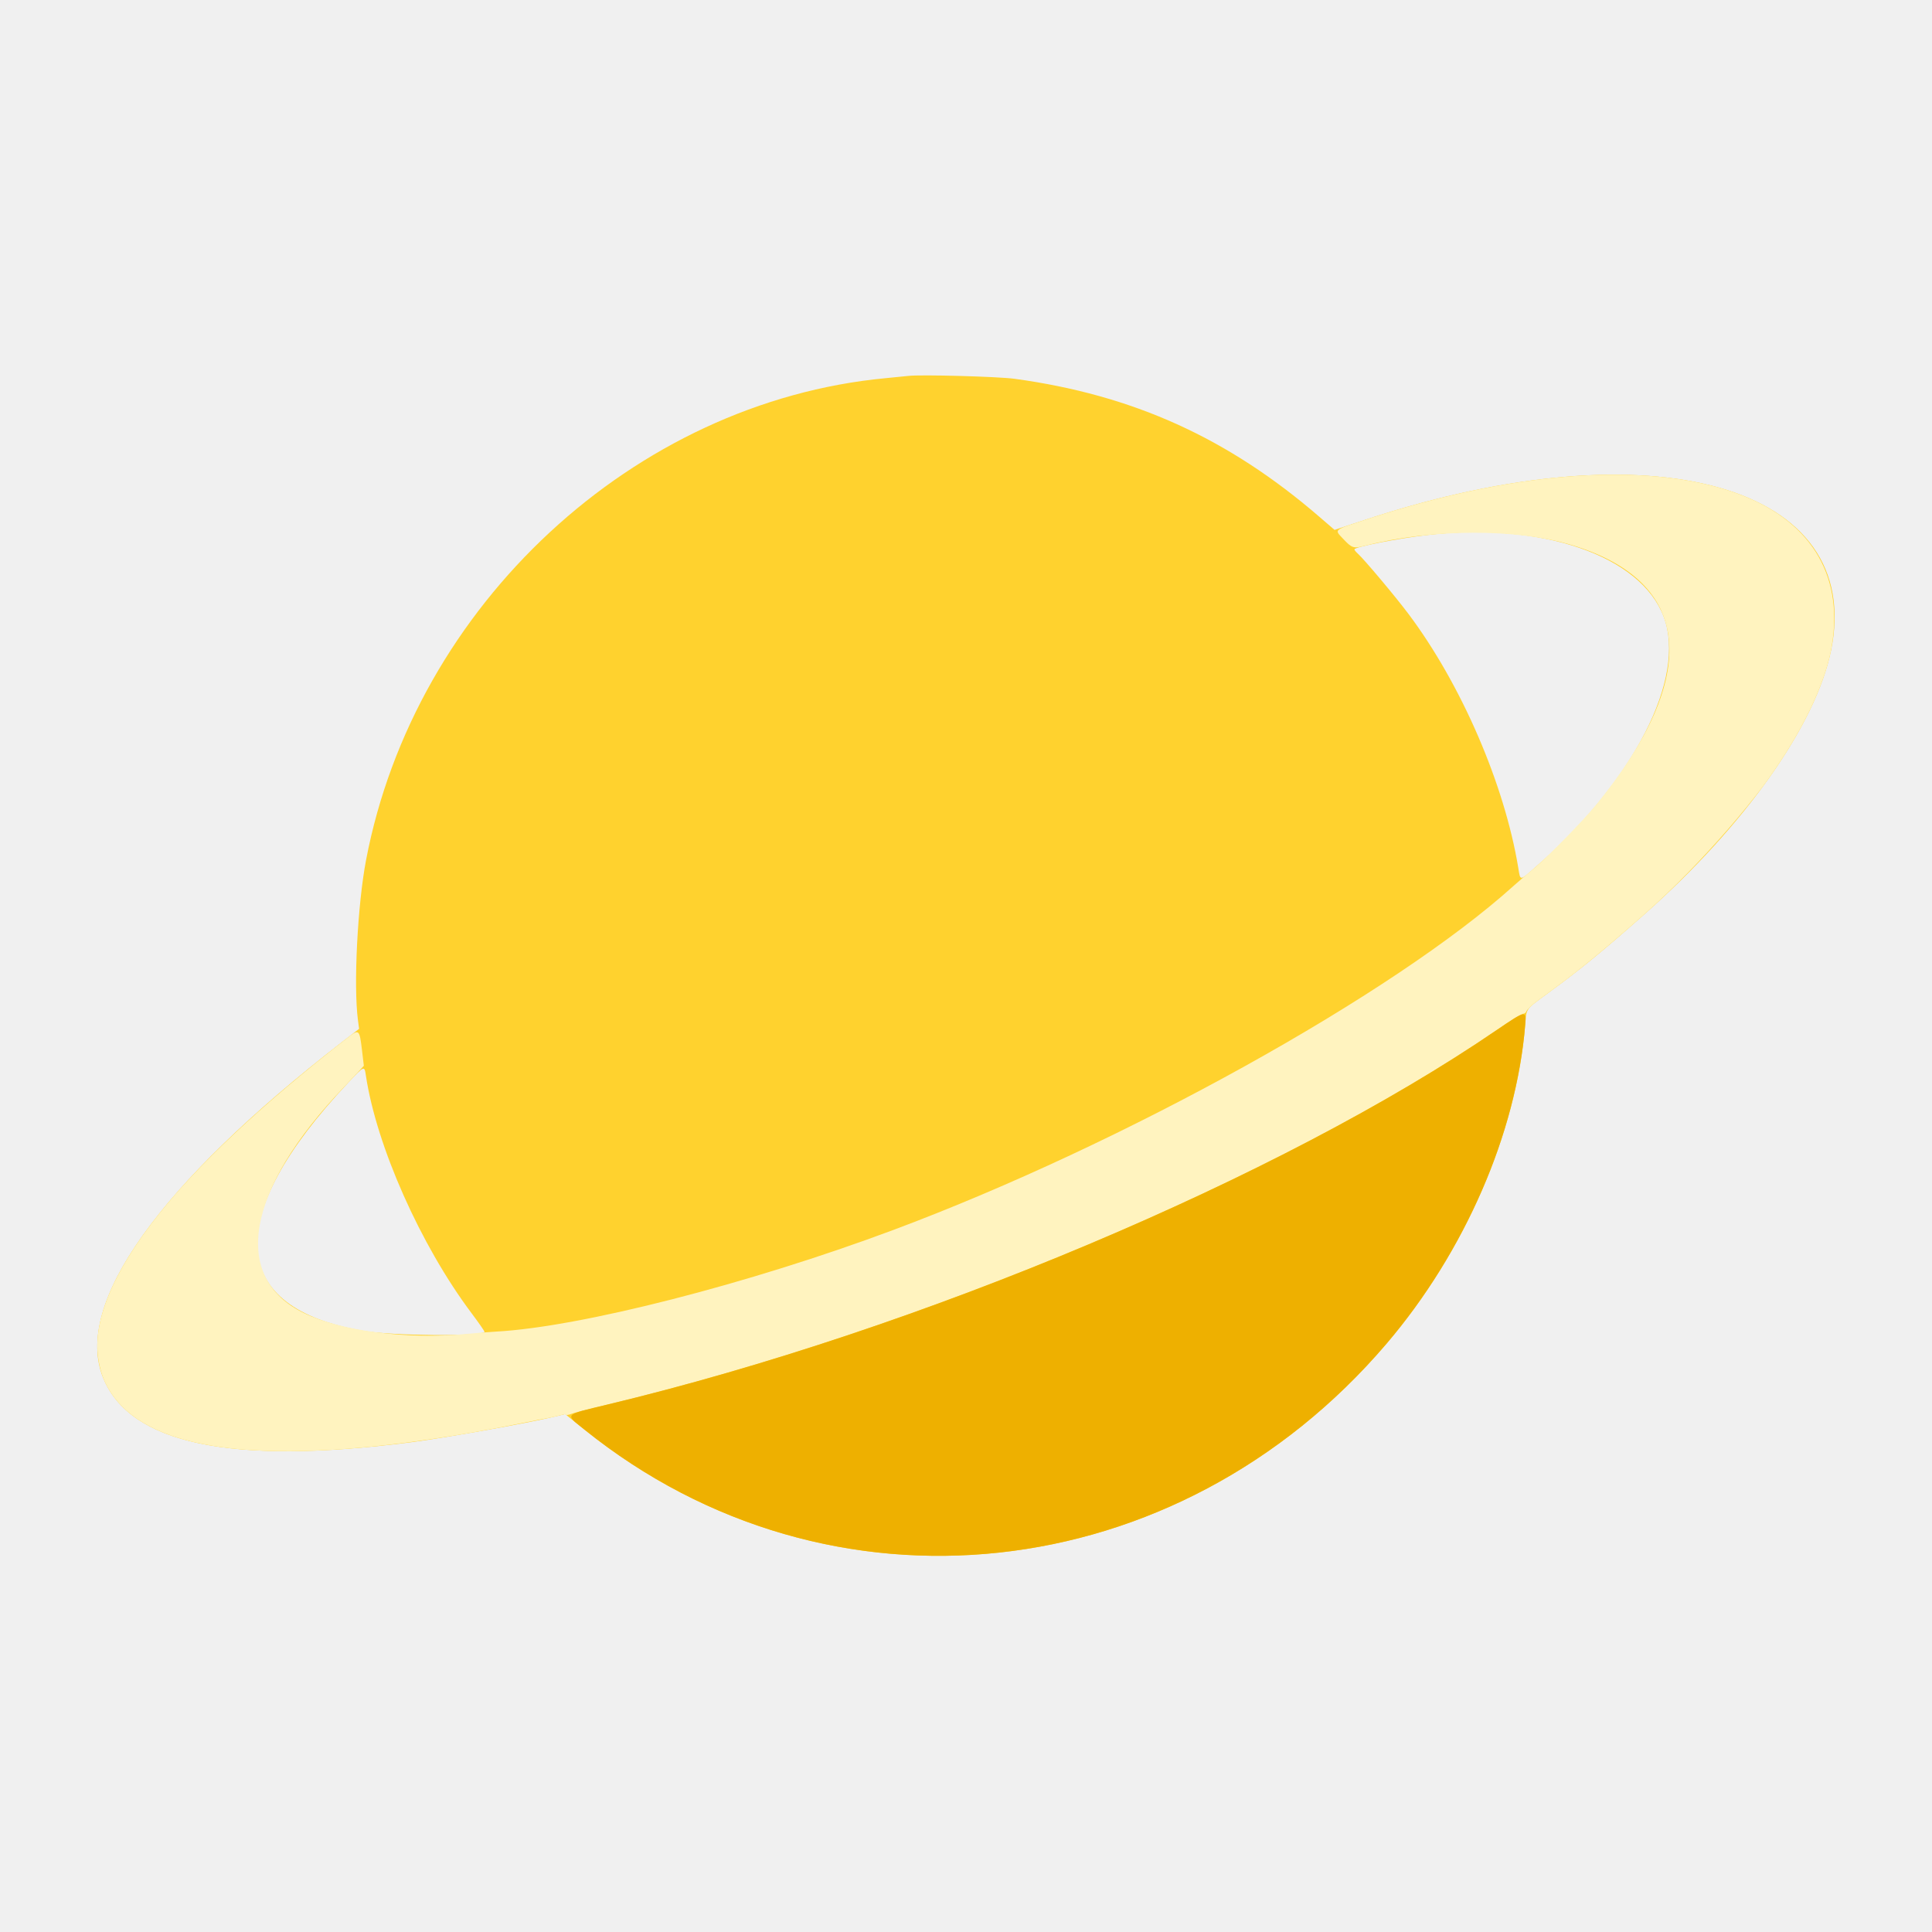
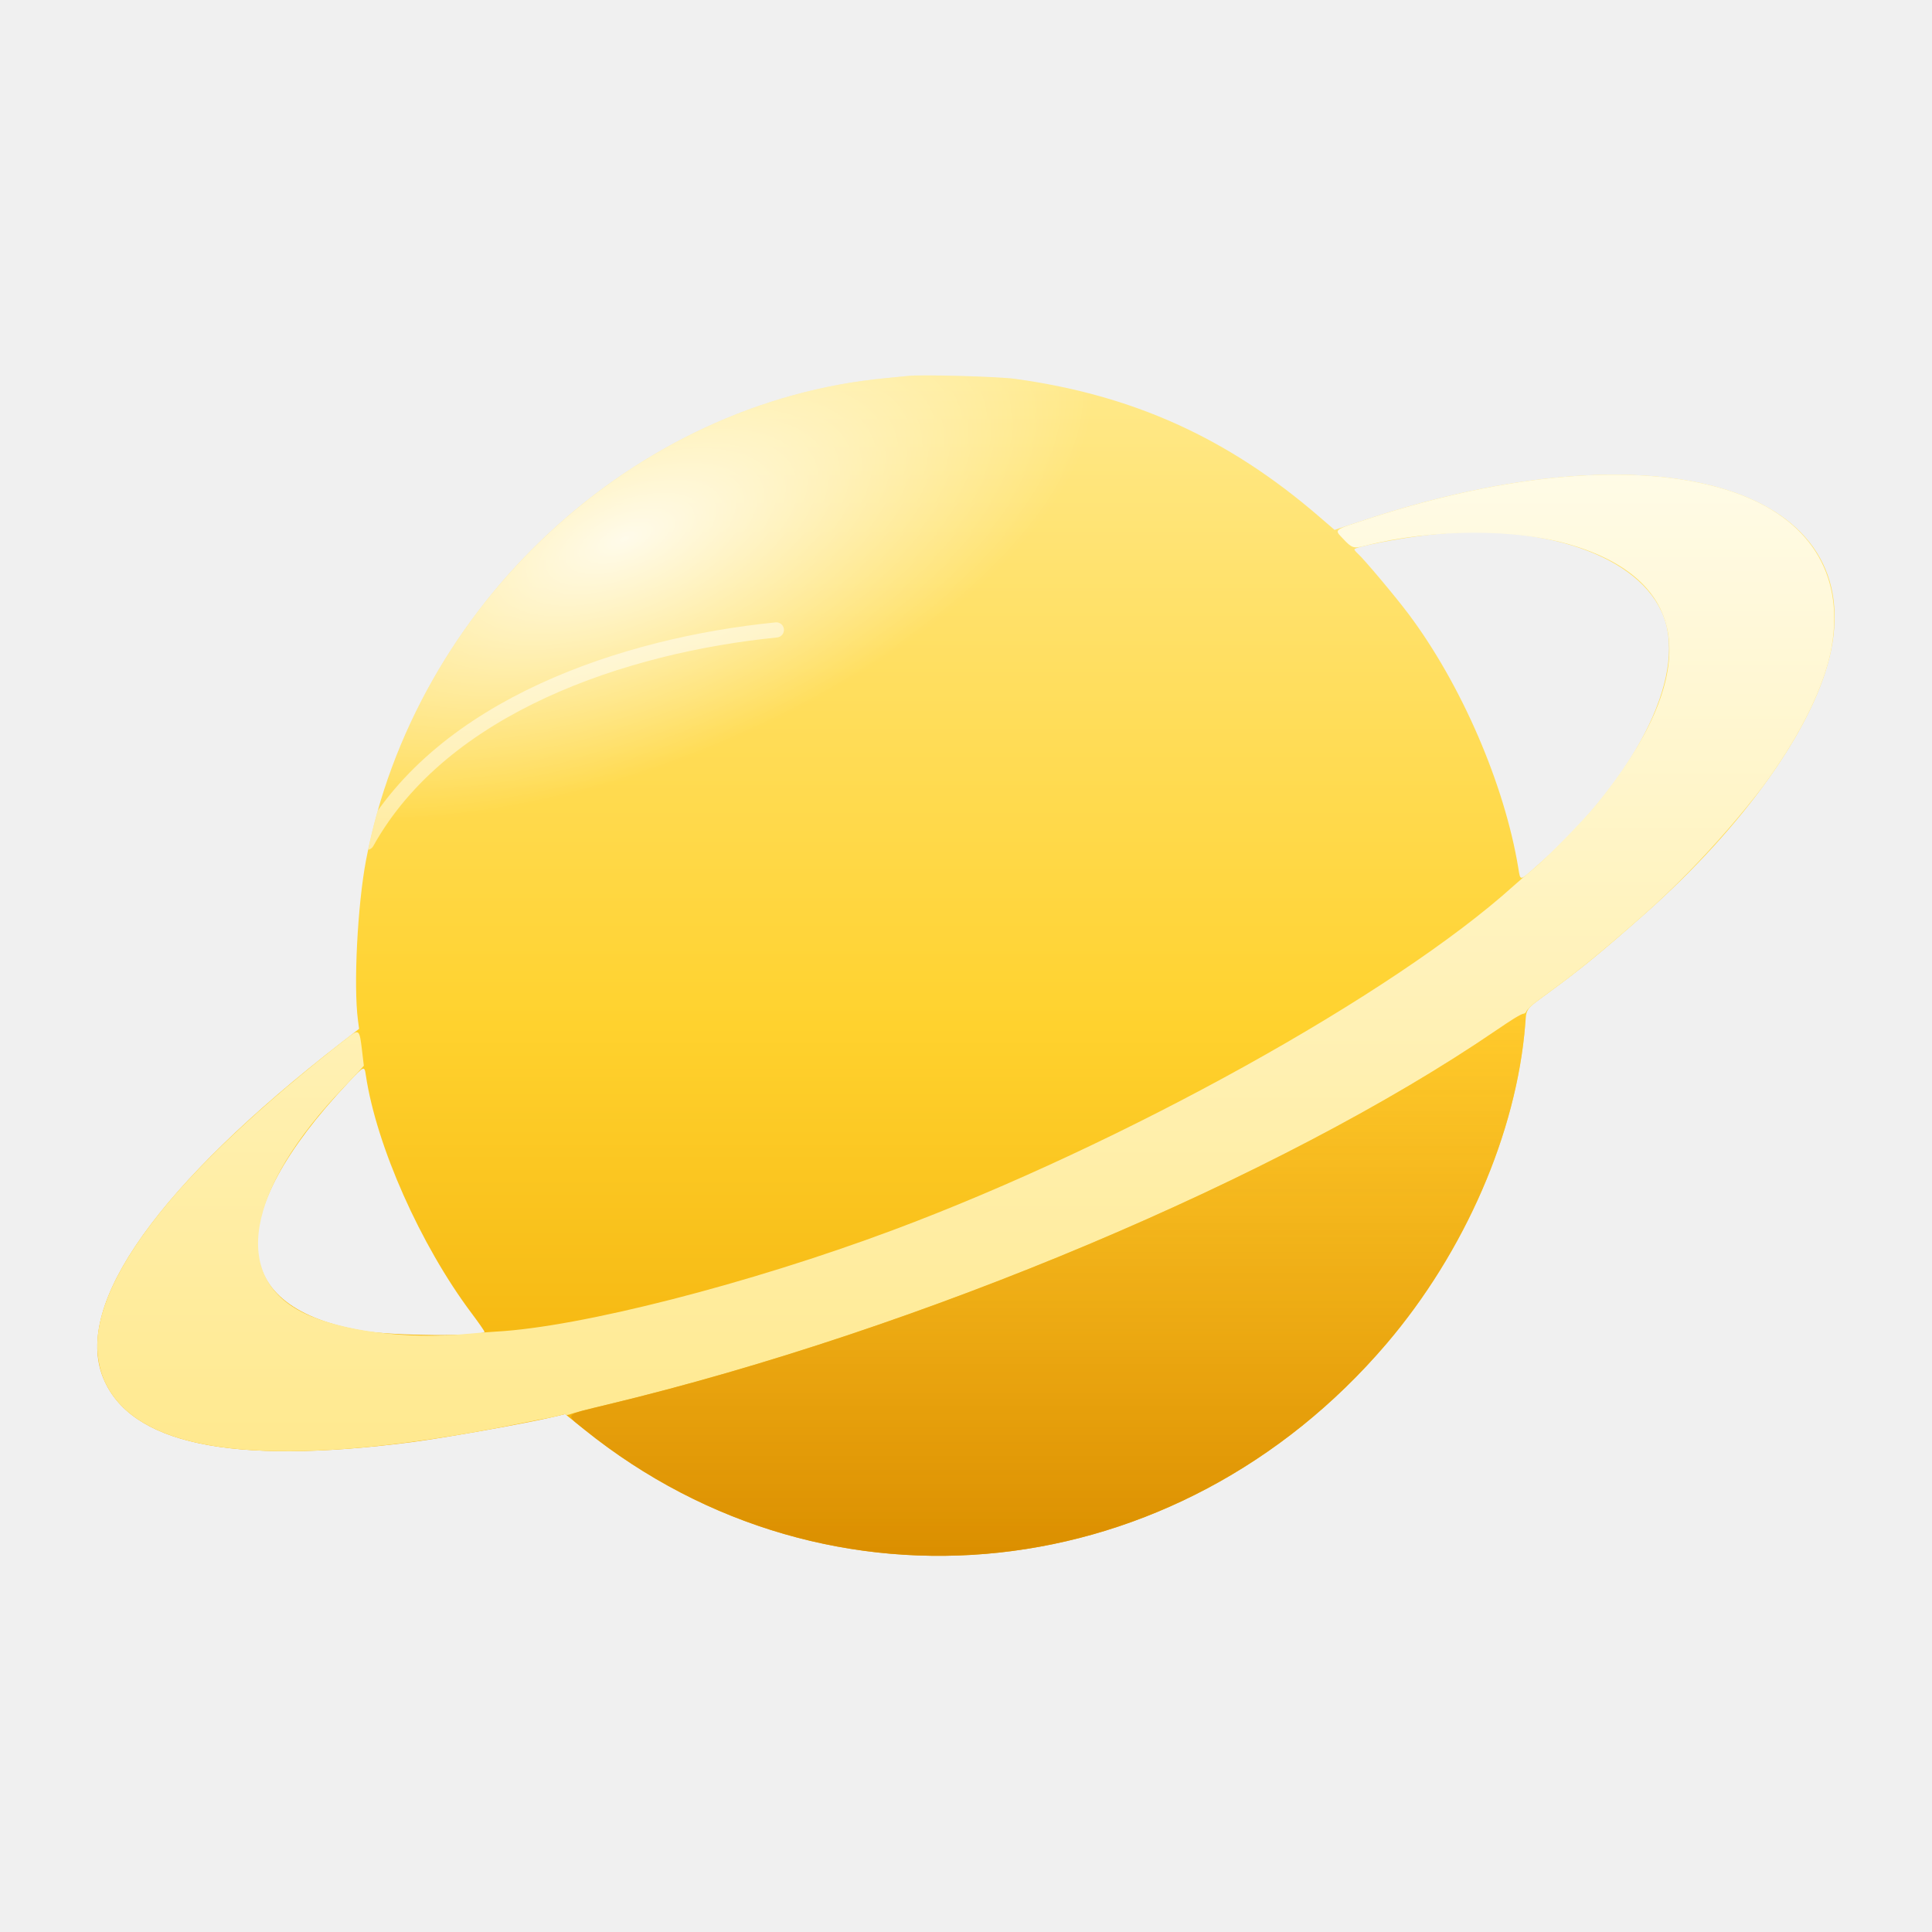
<svg xmlns="http://www.w3.org/2000/svg" width="1024" height="1024" viewBox="0 0 1024 1024">
  <g transform="translate(-6.701571 -3.886911) scale(0.8041885)">
    <defs>
+       <linearGradient id="body" x1="0" y1="0" x2="0" y2="1">
+         <stop offset="0" stop-color="#ffe98a" />
+         <stop offset="0.55" stop-color="#ffd22e" />
+         <stop offset="1" stop-color="#f0a800" />
+       </linearGradient>
+       <linearGradient id="shade" x1="0" y1="0" x2="0" y2="1">
+         <stop offset="0" stop-color="#ffc52a" stop-opacity="0.6" />
+         <stop offset="1" stop-color="#d98c00" stop-opacity="0.9" />
+       </linearGradient>
+       <linearGradient id="ring" x1="0" y1="0" x2="0" y2="1">
+         <stop offset="0" stop-color="#fffbe6" />
+         <stop offset="1" stop-color="#ffe98f" />
+       </linearGradient>
+       <radialGradient id="sheen" cx="0.5" cy="0.5" r="0.5">
+         <stop offset="0" stop-color="#ffffff" stop-opacity="0.85" />
+         <stop offset="1" stop-color="#ffffff" stop-opacity="0" />
+       </radialGradient>
      <clipPath id="silhouette">
        <path d="M 607 252.585 C 605.075 252.810, 598.325 253.483, 592 254.081 C 426.091 269.758, 281.713 403.612, 249.623 571.500 C 243.955 601.158, 241.247 654.443, 244.253 677.198 L 245.005 682.897 233.753 691.615 C 113.008 785.165, 56.671 864.294, 76.269 912.813 C 93.886 956.430, 160.689 970.524, 278.500 955.480 C 301.002 952.606, 355.791 942.840, 374.158 938.429 L 380.816 936.830 393.472 947.017 C 554.786 1076.867, 783.967 1052.364, 922.086 890.500 C 973.799 829.897, 1008.042 751.033, 1013.593 679.753 C 1014.410 669.261, 1013.632 670.323, 1028.500 659.419 C 1050.676 643.156, 1063.750 632.460, 1092.418 607.125 C 1158.208 548.984, 1204.890 482.988, 1215.097 433.688 C 1237.675 324.640, 1097.768 285.021, 909.201 347.066 L 887.903 354.074 877.701 345.277 C 817.580 293.433, 755.008 265.128, 677 254.487 C 666.053 252.994, 615.305 251.615, 607 252.585 Z M 948.500 357.521 C 928.639 359.845, 901 365.319, 901 366.928 C 901 367.347, 901.956 368.547, 903.124 369.595 C 907.413 373.443, 927.918 397.844, 936.658 409.500 C 971.432 455.880, 999.880 521.666, 1008.983 576.750 C 1010.446 585.608, 1009.693 585.646, 1020.538 576.170 C 1085.037 519.818, 1119.947 451.679, 1104.910 411.489 C 1089.788 371.072, 1024.679 348.607, 948.500 357.521 Z M 237.746 718.465 C 154.285 807.343, 158.217 867.161, 248.500 882.063 C 268.020 885.284, 324.617 885.717, 327.666 882.667 C 327.890 882.443, 324.016 876.851, 319.057 870.239 C 285.499 825.494, 256.433 760.079, 249.466 713.621 C 248.480 707.044, 248.465 707.050, 237.746 718.465 Z" stroke="none" fill="#ffd22e" fill-rule="evenodd" />
      </clipPath>
    </defs>
-     <path d="M 607 252.585 C 605.075 252.810, 598.325 253.483, 592 254.081 C 426.091 269.758, 281.713 403.612, 249.623 571.500 C 243.955 601.158, 241.247 654.443, 244.253 677.198 L 245.005 682.897 233.753 691.615 C 113.008 785.165, 56.671 864.294, 76.269 912.813 C 93.886 956.430, 160.689 970.524, 278.500 955.480 C 301.002 952.606, 355.791 942.840, 374.158 938.429 L 380.816 936.830 393.472 947.017 C 554.786 1076.867, 783.967 1052.364, 922.086 890.500 C 973.799 829.897, 1008.042 751.033, 1013.593 679.753 C 1014.410 669.261, 1013.632 670.323, 1028.500 659.419 C 1050.676 643.156, 1063.750 632.460, 1092.418 607.125 C 1158.208 548.984, 1204.890 482.988, 1215.097 433.688 C 1237.675 324.640, 1097.768 285.021, 909.201 347.066 L 887.903 354.074 877.701 345.277 C 817.580 293.433, 755.008 265.128, 677 254.487 C 666.053 252.994, 615.305 251.615, 607 252.585 Z M 948.500 357.521 C 928.639 359.845, 901 365.319, 901 366.928 C 901 367.347, 901.956 368.547, 903.124 369.595 C 907.413 373.443, 927.918 397.844, 936.658 409.500 C 971.432 455.880, 999.880 521.666, 1008.983 576.750 C 1010.446 585.608, 1009.693 585.646, 1020.538 576.170 C 1085.037 519.818, 1119.947 451.679, 1104.910 411.489 C 1089.788 371.072, 1024.679 348.607, 948.500 357.521 Z M 237.746 718.465 C 154.285 807.343, 158.217 867.161, 248.500 882.063 C 268.020 885.284, 324.617 885.717, 327.666 882.667 C 327.890 882.443, 324.016 876.851, 319.057 870.239 C 285.499 825.494, 256.433 760.079, 249.466 713.621 C 248.480 707.044, 248.465 707.050, 237.746 718.465 Z" stroke="none" fill="#ffd22e" fill-rule="evenodd" />
+     <path d="M 607 252.585 C 605.075 252.810, 598.325 253.483, 592 254.081 C 426.091 269.758, 281.713 403.612, 249.623 571.500 C 243.955 601.158, 241.247 654.443, 244.253 677.198 L 245.005 682.897 233.753 691.615 C 113.008 785.165, 56.671 864.294, 76.269 912.813 C 93.886 956.430, 160.689 970.524, 278.500 955.480 C 301.002 952.606, 355.791 942.840, 374.158 938.429 L 380.816 936.830 393.472 947.017 C 554.786 1076.867, 783.967 1052.364, 922.086 890.500 C 973.799 829.897, 1008.042 751.033, 1013.593 679.753 C 1014.410 669.261, 1013.632 670.323, 1028.500 659.419 C 1050.676 643.156, 1063.750 632.460, 1092.418 607.125 C 1158.208 548.984, 1204.890 482.988, 1215.097 433.688 C 1237.675 324.640, 1097.768 285.021, 909.201 347.066 L 887.903 354.074 877.701 345.277 C 817.580 293.433, 755.008 265.128, 677 254.487 C 666.053 252.994, 615.305 251.615, 607 252.585 Z M 948.500 357.521 C 928.639 359.845, 901 365.319, 901 366.928 C 901 367.347, 901.956 368.547, 903.124 369.595 C 907.413 373.443, 927.918 397.844, 936.658 409.500 C 971.432 455.880, 999.880 521.666, 1008.983 576.750 C 1010.446 585.608, 1009.693 585.646, 1020.538 576.170 C 1085.037 519.818, 1119.947 451.679, 1104.910 411.489 C 1089.788 371.072, 1024.679 348.607, 948.500 357.521 Z M 237.746 718.465 C 154.285 807.343, 158.217 867.161, 248.500 882.063 C 268.020 885.284, 324.617 885.717, 327.666 882.667 C 327.890 882.443, 324.016 876.851, 319.057 870.239 C 285.499 825.494, 256.433 760.079, 249.466 713.621 C 248.480 707.044, 248.465 707.050, 237.746 718.465 Z" stroke="none" fill="url(#body)" fill-rule="evenodd" />
    <g clip-path="url(#silhouette)">
-       <path d="M 1038.500 319.125 C 999.365 322.452, 955.666 331.836, 910.500 346.610 C 886.588 354.432, 887.629 353.619, 893.488 359.883 C 899.306 366.104, 900.400 366.467, 907.681 364.593 C 951.811 353.234, 1007.884 353.053, 1044.500 364.151 C 1123.928 388.225, 1129.754 449.763, 1060.660 534.868 C 1052.302 545.163, 1027.518 570.494, 1018.867 577.584 C 1014.896 580.838, 1009.088 585.810, 1005.960 588.633 C 926.909 659.971, 748.629 758.876, 597 815.512 C 501.901 851.034, 390.855 879.441, 335.330 882.452 C 331.024 882.686, 321.875 883.410, 315 884.061 C 276.812 887.679, 233.471 882.109, 209.126 870.454 C 160.293 847.076, 170.293 789.185, 234.856 721.500 C 238.528 717.650, 243.018 712.872, 244.834 710.883 L 248.134 707.266 246.904 696.883 C 245.284 683.217, 244.941 682.920, 237.491 688.706 C 123.098 777.548, 66.673 849.778, 72.972 899.305 C 81.085 963.093, 179.124 978.088, 354.500 942.365 C 367.150 939.788, 378.850 937.629, 380.500 937.566 C 382.150 937.504, 383.988 937.145, 384.585 936.769 C 385.182 936.393, 396.207 933.554, 409.085 930.460 C 614.949 881.005, 852.802 780.778, 994.973 683.578 C 1003.482 677.760, 1011.215 673, 1012.155 673 C 1013.096 673, 1014.128 672.173, 1014.449 671.162 C 1014.769 670.151, 1019.616 665.988, 1025.220 661.912 C 1047.568 645.653, 1063.752 632.458, 1092.418 607.125 C 1129.506 574.349, 1170.027 527.567, 1190.071 494.383 C 1258.548 381.016, 1193.617 305.937, 1038.500 319.125 Z" stroke="none" fill="#fff3bf" fill-rule="evenodd" />
-       <path d="M 994.973 683.578 C 852.782 780.792, 614.518 881.182, 409 930.472 C 379.220 937.614, 380.172 936.444, 394.714 948.046 C 556.076 1076.780, 784.391 1051.866, 922.086 890.500 C 973.576 830.159, 1007.217 753.014, 1013.555 680.750 C 1014.461 670.420, 1014.149 670.468, 994.973 683.578 Z" stroke="none" fill="#eeb000" fill-rule="evenodd" />
+       <path d="M 1038.500 319.125 C 999.365 322.452, 955.666 331.836, 910.500 346.610 C 886.588 354.432, 887.629 353.619, 893.488 359.883 C 899.306 366.104, 900.400 366.467, 907.681 364.593 C 951.811 353.234, 1007.884 353.053, 1044.500 364.151 C 1123.928 388.225, 1129.754 449.763, 1060.660 534.868 C 1052.302 545.163, 1027.518 570.494, 1018.867 577.584 C 1014.896 580.838, 1009.088 585.810, 1005.960 588.633 C 926.909 659.971, 748.629 758.876, 597 815.512 C 501.901 851.034, 390.855 879.441, 335.330 882.452 C 331.024 882.686, 321.875 883.410, 315 884.061 C 276.812 887.679, 233.471 882.109, 209.126 870.454 C 160.293 847.076, 170.293 789.185, 234.856 721.500 C 238.528 717.650, 243.018 712.872, 244.834 710.883 L 248.134 707.266 246.904 696.883 C 245.284 683.217, 244.941 682.920, 237.491 688.706 C 123.098 777.548, 66.673 849.778, 72.972 899.305 C 81.085 963.093, 179.124 978.088, 354.500 942.365 C 367.150 939.788, 378.850 937.629, 380.500 937.566 C 382.150 937.504, 383.988 937.145, 384.585 936.769 C 385.182 936.393, 396.207 933.554, 409.085 930.460 C 614.949 881.005, 852.802 780.778, 994.973 683.578 C 1003.482 677.760, 1011.215 673, 1012.155 673 C 1013.096 673, 1014.128 672.173, 1014.449 671.162 C 1014.769 670.151, 1019.616 665.988, 1025.220 661.912 C 1047.568 645.653, 1063.752 632.458, 1092.418 607.125 C 1129.506 574.349, 1170.027 527.567, 1190.071 494.383 C 1258.548 381.016, 1193.617 305.937, 1038.500 319.125 Z" stroke="none" fill="url(#ring)" fill-rule="evenodd" />
+       <path d="M 994.973 683.578 C 852.782 780.792, 614.518 881.182, 409 930.472 C 379.220 937.614, 380.172 936.444, 394.714 948.046 C 556.076 1076.780, 784.391 1051.866, 922.086 890.500 C 973.576 830.159, 1007.217 753.014, 1013.555 680.750 C 1014.461 670.420, 1014.149 670.468, 994.973 683.578 Z" stroke="none" fill="url(#shade)" fill-rule="evenodd" />
+       <ellipse cx="420" cy="360" rx="330" ry="150" transform="rotate(-22 420 360)" fill="url(#sheen)" />
+       <path d="M 250 560 C 300 470, 420 430, 520 420" stroke="#ffffff" stroke-opacity="0.5" stroke-width="10" fill="none" stroke-linecap="round" />
    </g>
  </g>
</svg>
